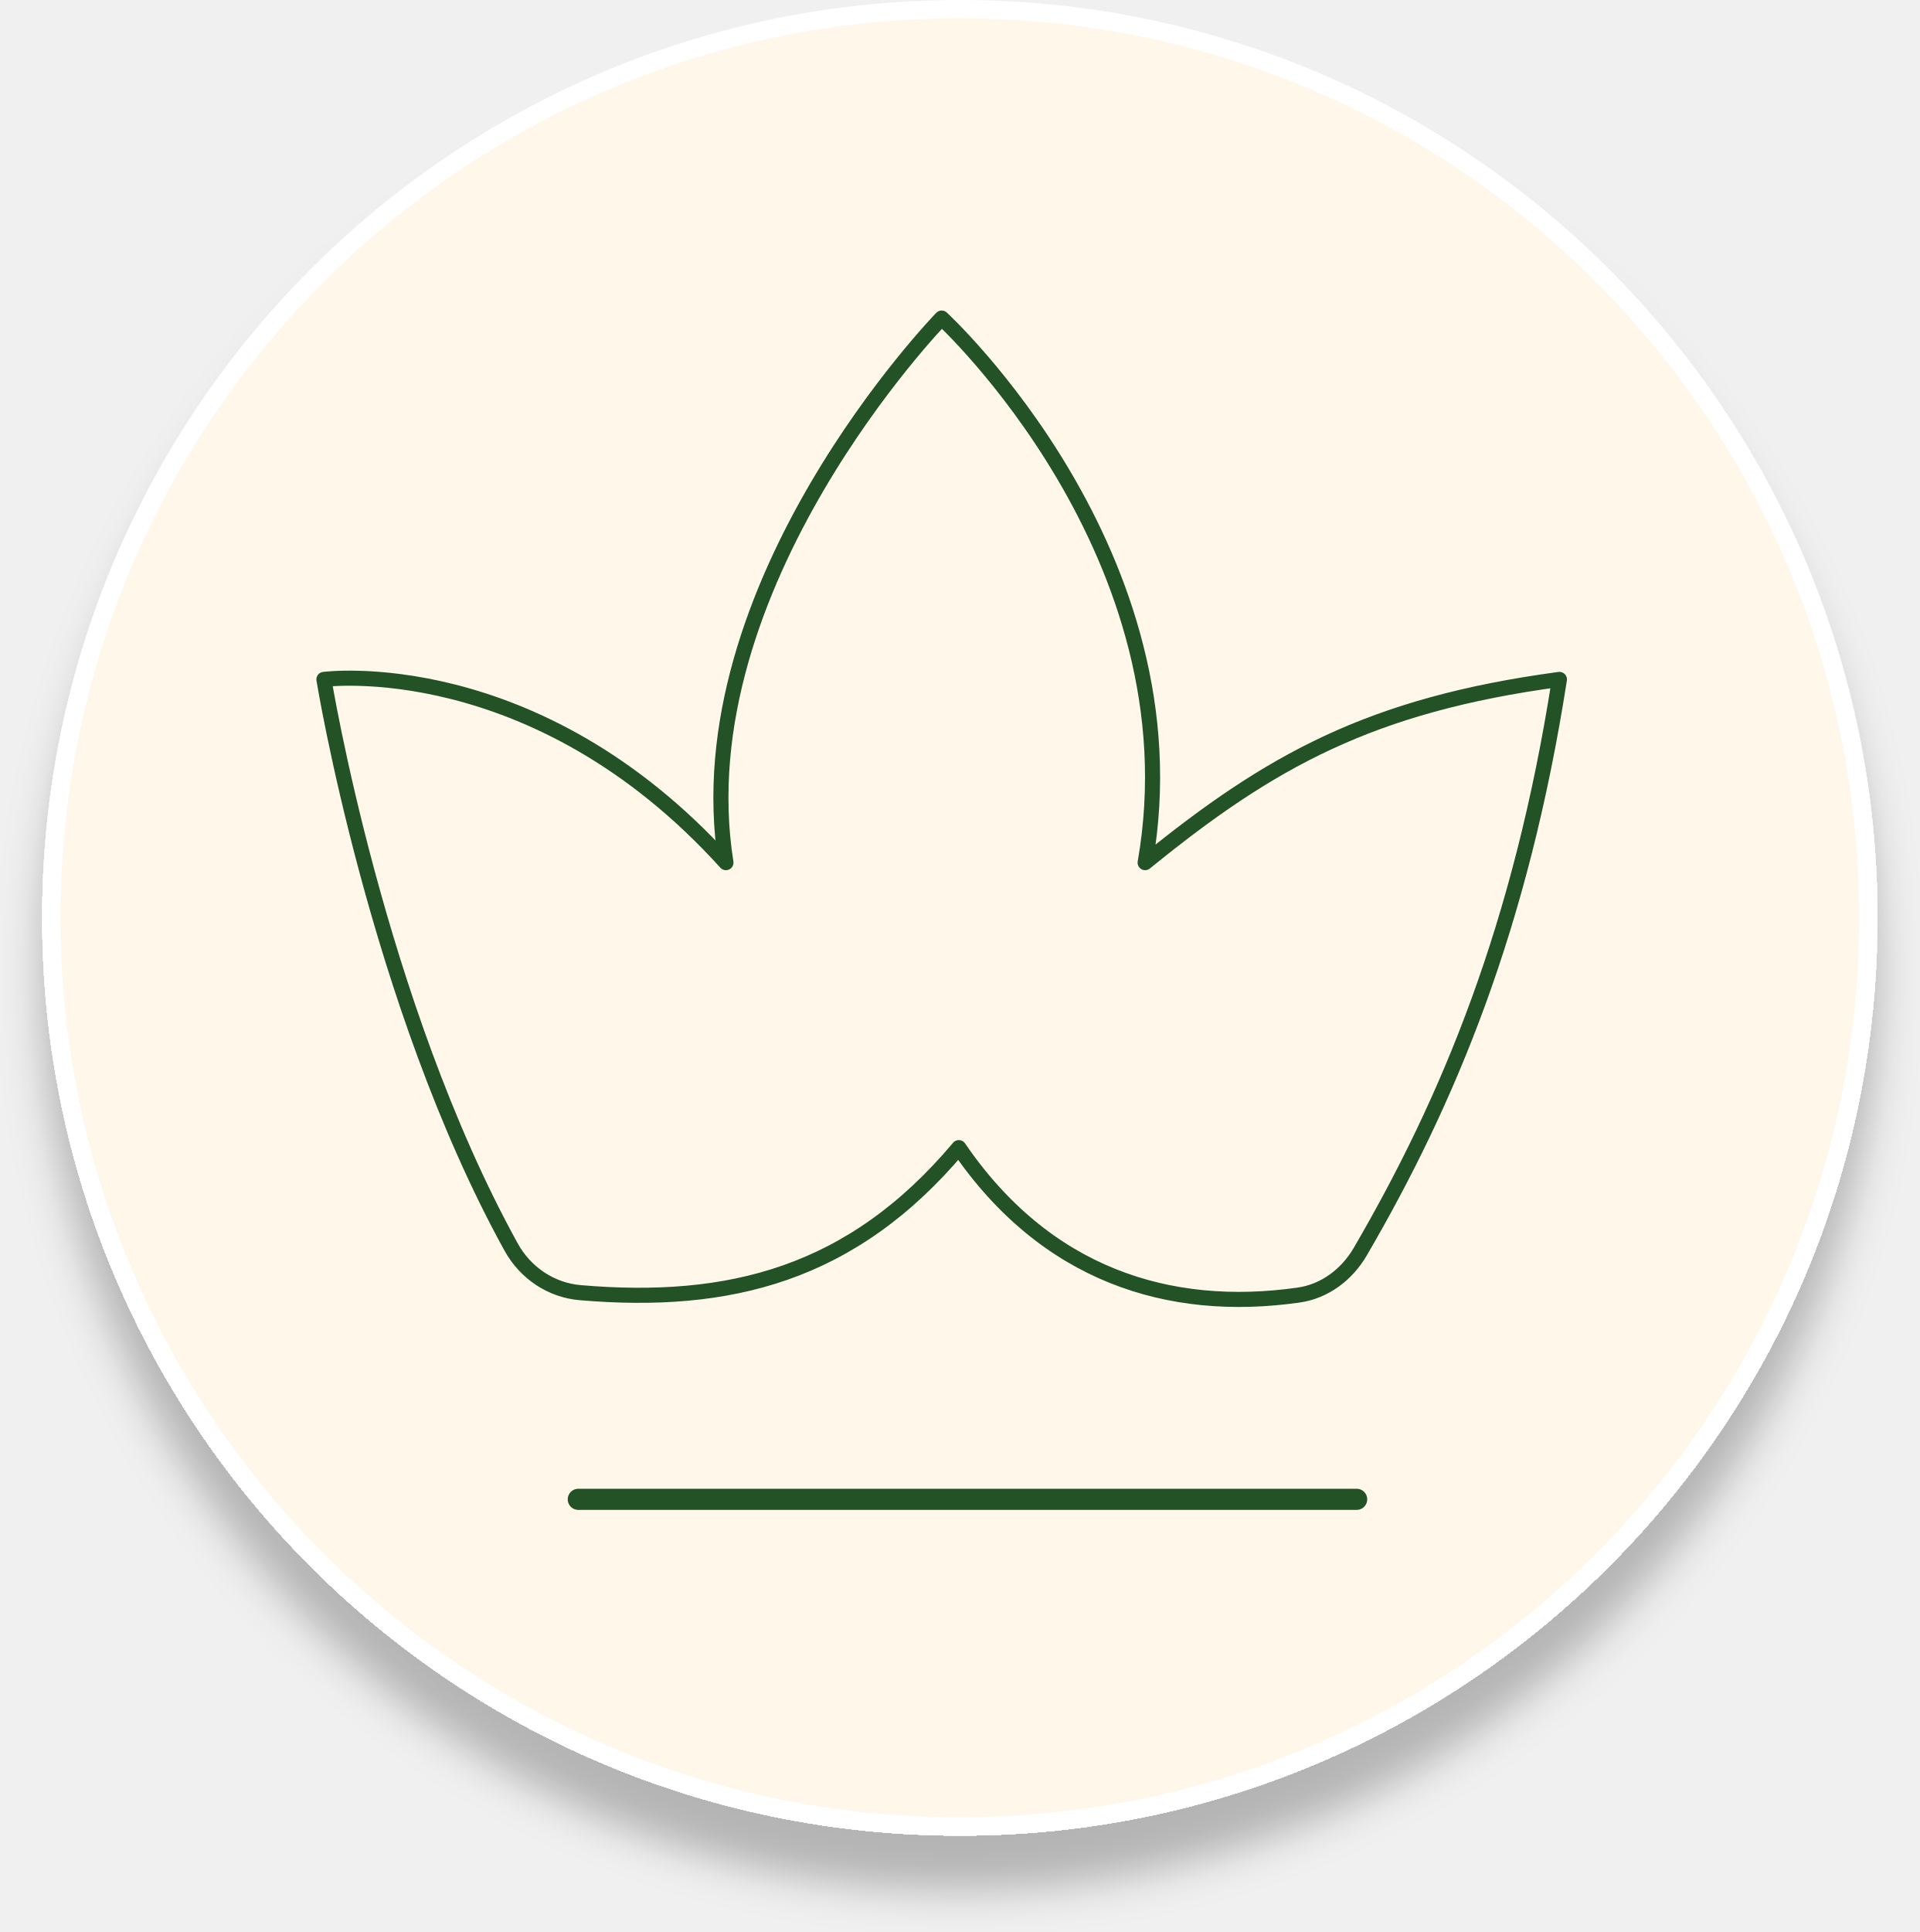
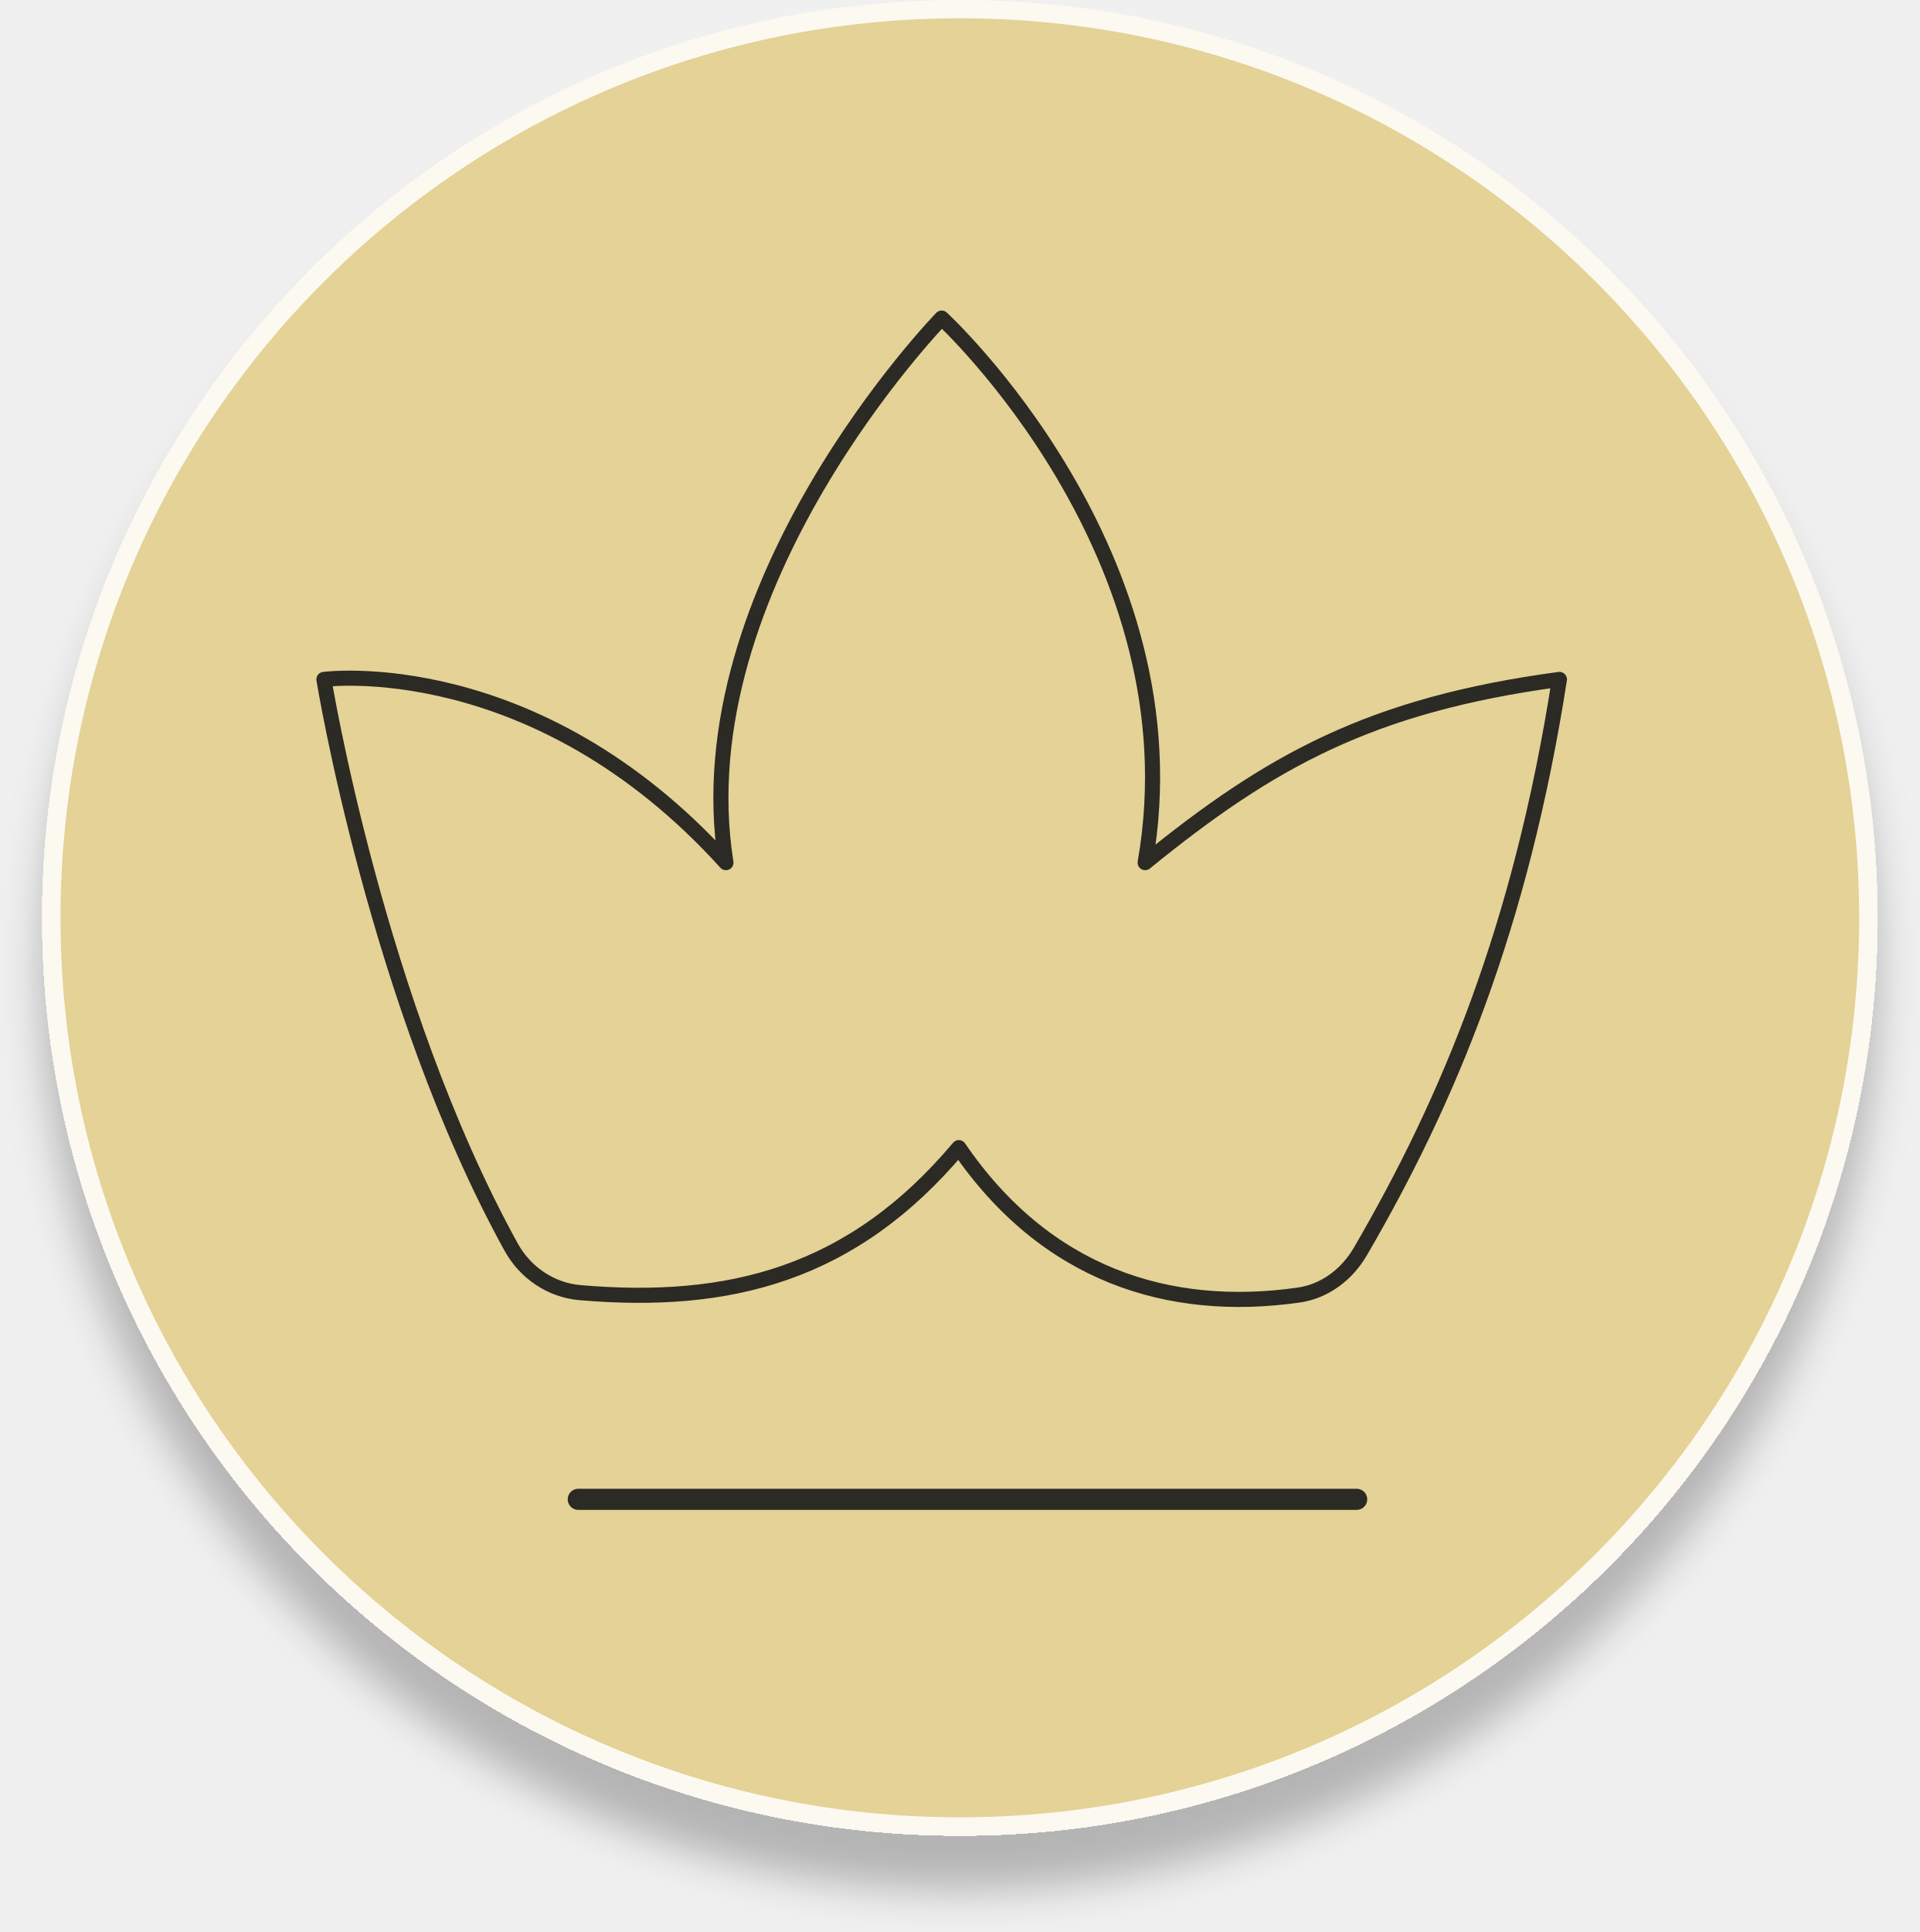
<svg xmlns="http://www.w3.org/2000/svg" preserveAspectRatio="none" overflow="visible" style="display: block;" width="175.388" height="176.477" viewBox="0 0 175.388 176.477" fill="none">
  <g id="milestone" filter="url(#filter0_d_0_52)">
-     <path id="Vector" d="M87.694 166.835C133.534 166.835 170.694 129.675 170.694 83.835C170.694 37.995 133.534 0.835 87.694 0.835C41.855 0.835 4.694 37.995 4.694 83.835C4.694 129.675 41.855 166.835 87.694 166.835Z" fill="#FFF7EA" stroke="white" stroke-width="1.67" />
-     <path id="Vector_2" d="M46.696 113.907C34.409 91.626 29.594 62.061 29.594 62.061C29.594 62.061 48.855 59.504 66.325 78.797C62.294 53.461 86.034 29.055 86.034 29.055C86.034 29.055 109.551 50.672 104.624 78.797C116.046 69.499 125.229 64.386 142.474 62.061C138.948 84.661 132.35 100.484 124.28 114.329C123.046 116.446 121.013 117.96 118.651 118.296C106.767 119.99 95.526 116.427 87.602 104.83C77.831 116.45 66.58 119.236 53.008 118.077C50.37 117.852 48.011 116.291 46.696 113.907Z" stroke="#235226" stroke-width="1.378" stroke-linejoin="round" />
-     <path id="Vector_3" d="M52.834 136.955H123.95" stroke="#235226" stroke-width="1.929" stroke-linecap="round" />
+     <path id="Vector" d="M87.694 166.835C133.534 166.835 170.694 129.675 170.694 83.835C170.694 37.995 133.534 0.835 87.694 0.835C41.855 0.835 4.694 37.995 4.694 83.835C4.694 129.675 41.855 166.835 87.694 166.835Z" fill="#E4D296" stroke="#FCF9F1" stroke-width="1.67" />
+     <path id="Vector_2" d="M46.696 113.907C34.409 91.626 29.594 62.061 29.594 62.061C29.594 62.061 48.855 59.504 66.325 78.797C62.294 53.461 86.034 29.055 86.034 29.055C86.034 29.055 109.551 50.672 104.624 78.797C116.046 69.499 125.229 64.386 142.474 62.061C138.948 84.661 132.35 100.484 124.28 114.329C123.046 116.446 121.013 117.96 118.651 118.296C106.767 119.99 95.526 116.427 87.602 104.83C77.831 116.45 66.58 119.236 53.008 118.077C50.37 117.852 48.011 116.291 46.696 113.907Z" stroke="#2B2A24" stroke-width="1.378" stroke-linejoin="round" />
+     <path id="Vector_3" d="M52.834 136.955H123.95" stroke="#2B2A24" stroke-width="1.929" stroke-linecap="round" />
  </g>
  <defs>
    <filter id="filter0_d_0_52" x="-1.78814e-07" y="0" width="175.388" height="176.477" filterUnits="userSpaceOnUse" color-interpolation-filters="sRGB">
      <feFlood flood-opacity="0" result="BackgroundImageFix" />
      <feColorMatrix in="SourceAlpha" type="matrix" values="0 0 0 0 0 0 0 0 0 0 0 0 0 0 0 0 0 0 127 0" result="hardAlpha" />
      <feOffset dy="4.948" />
      <feGaussianBlur stdDeviation="1.93" />
      <feComposite in2="hardAlpha" operator="out" />
      <feColorMatrix type="matrix" values="0 0 0 0 0 0 0 0 0 0 0 0 0 0 0 0 0 0 0.25 0" />
      <feBlend mode="normal" in2="BackgroundImageFix" result="effect1_dropShadow_0_52" />
      <feBlend mode="normal" in="SourceGraphic" in2="effect1_dropShadow_0_52" result="shape" />
    </filter>
  </defs>
</svg>
